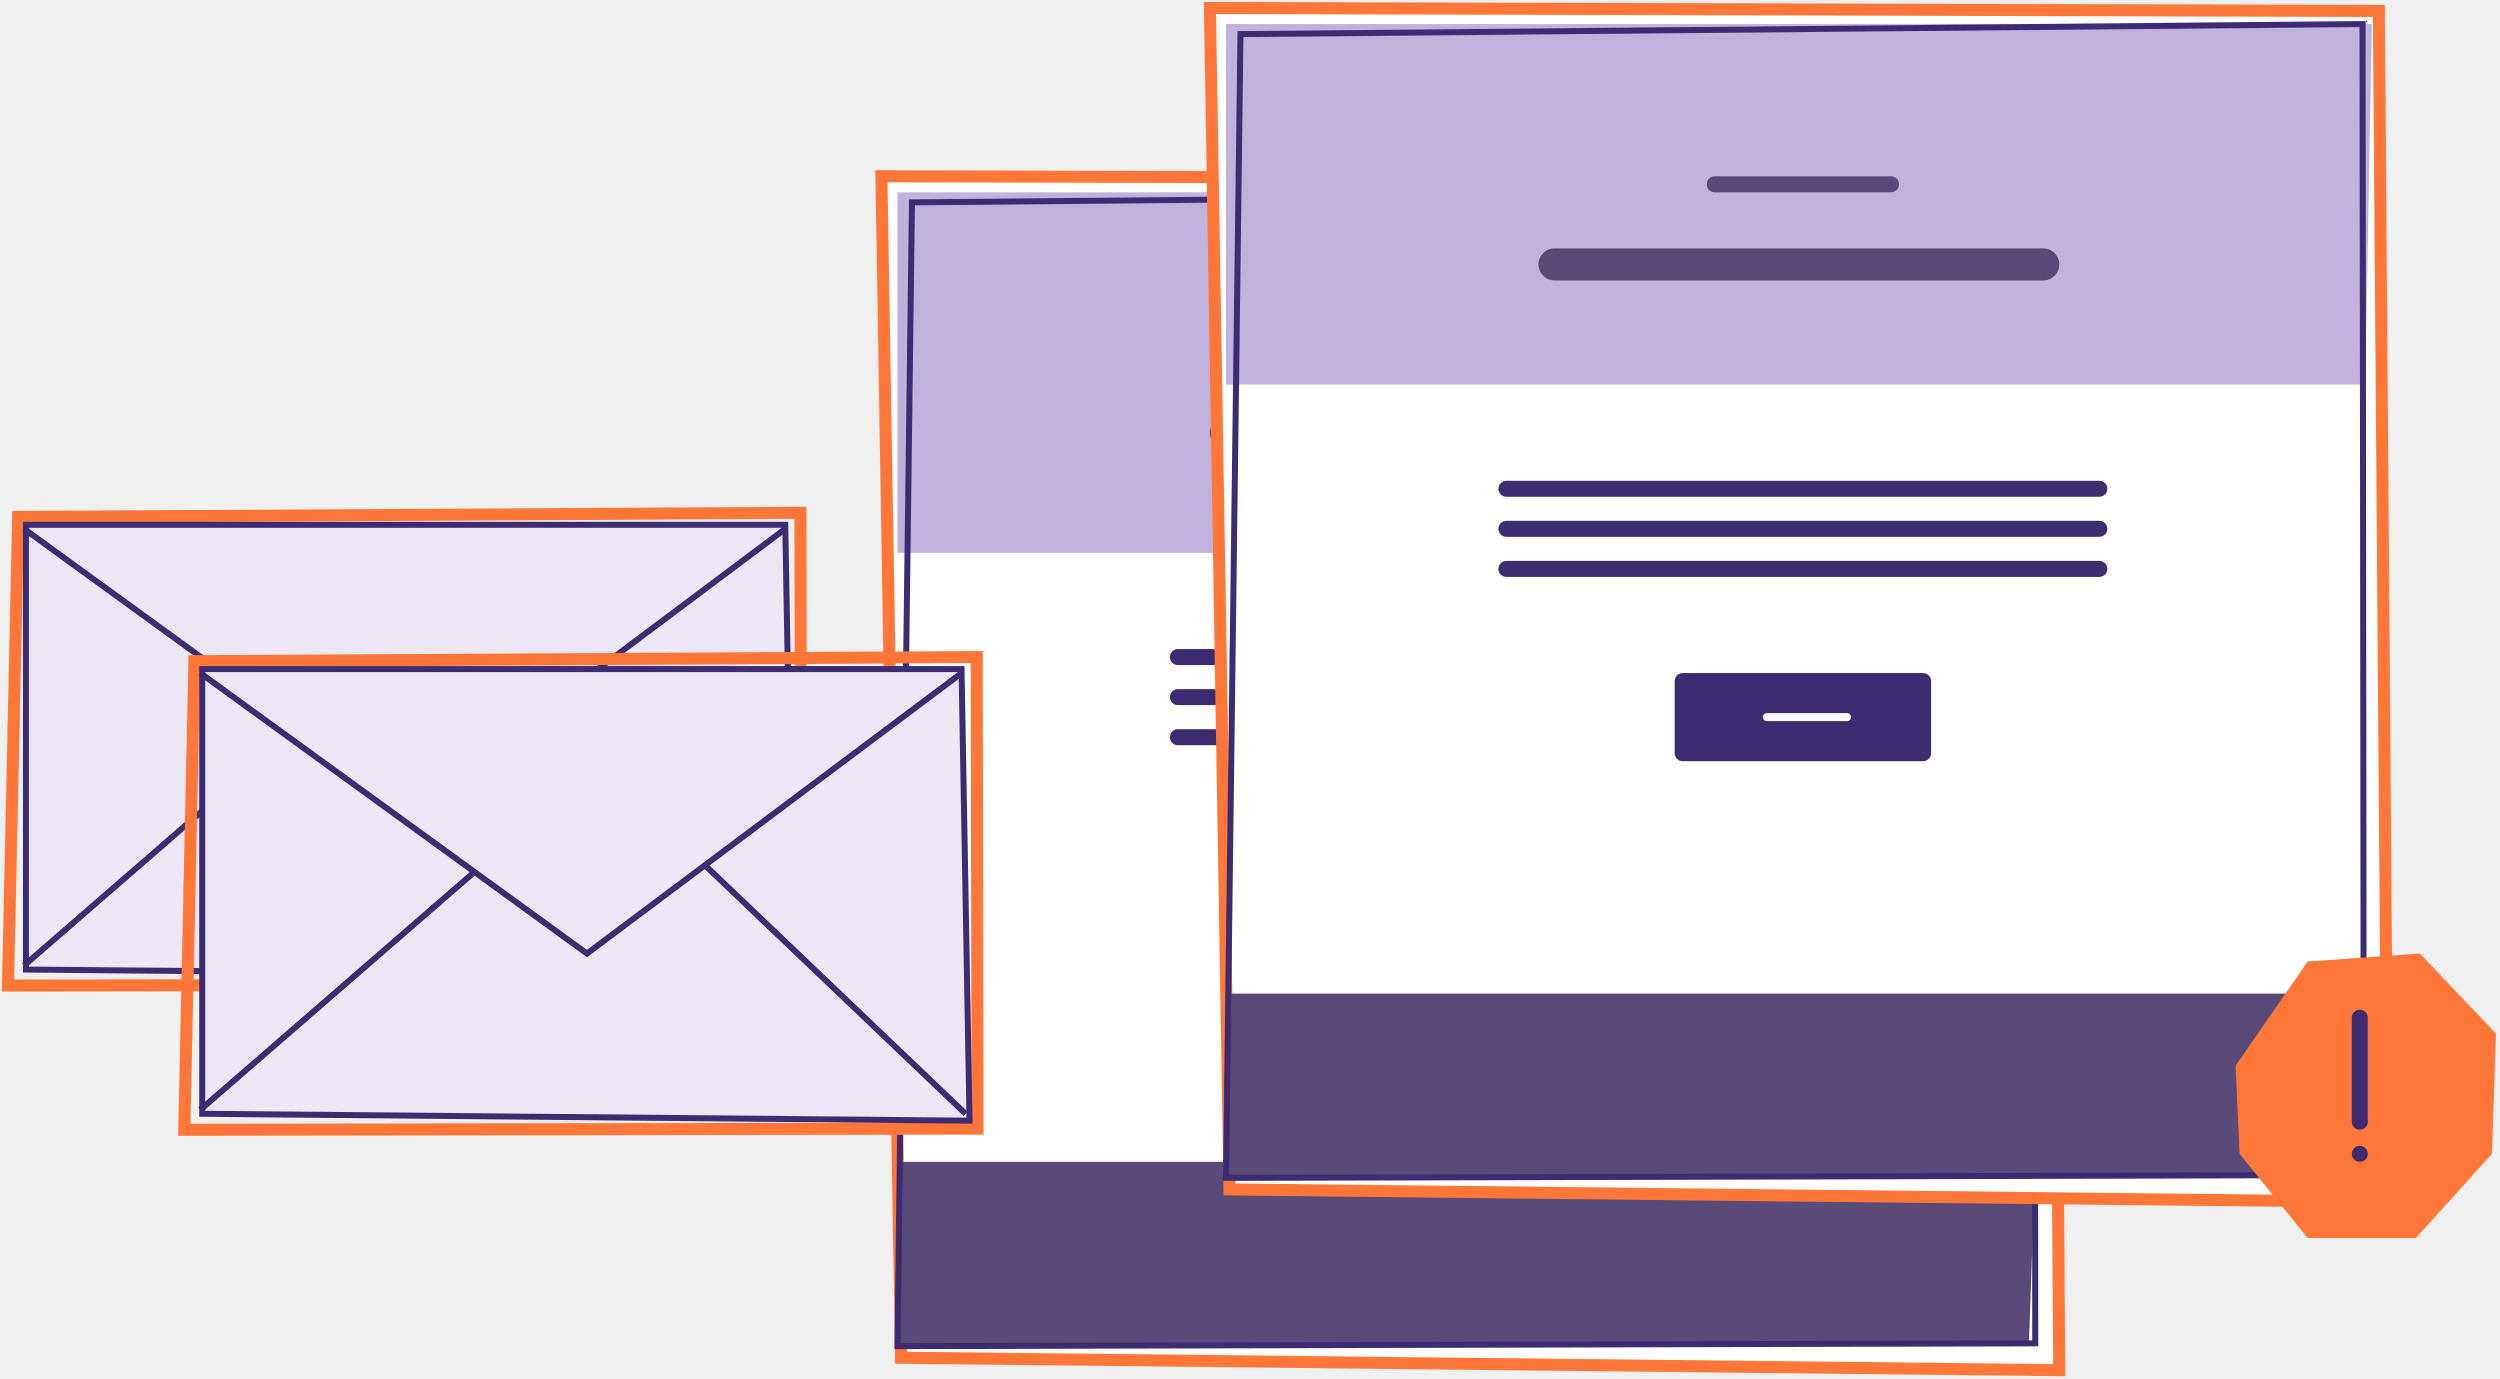
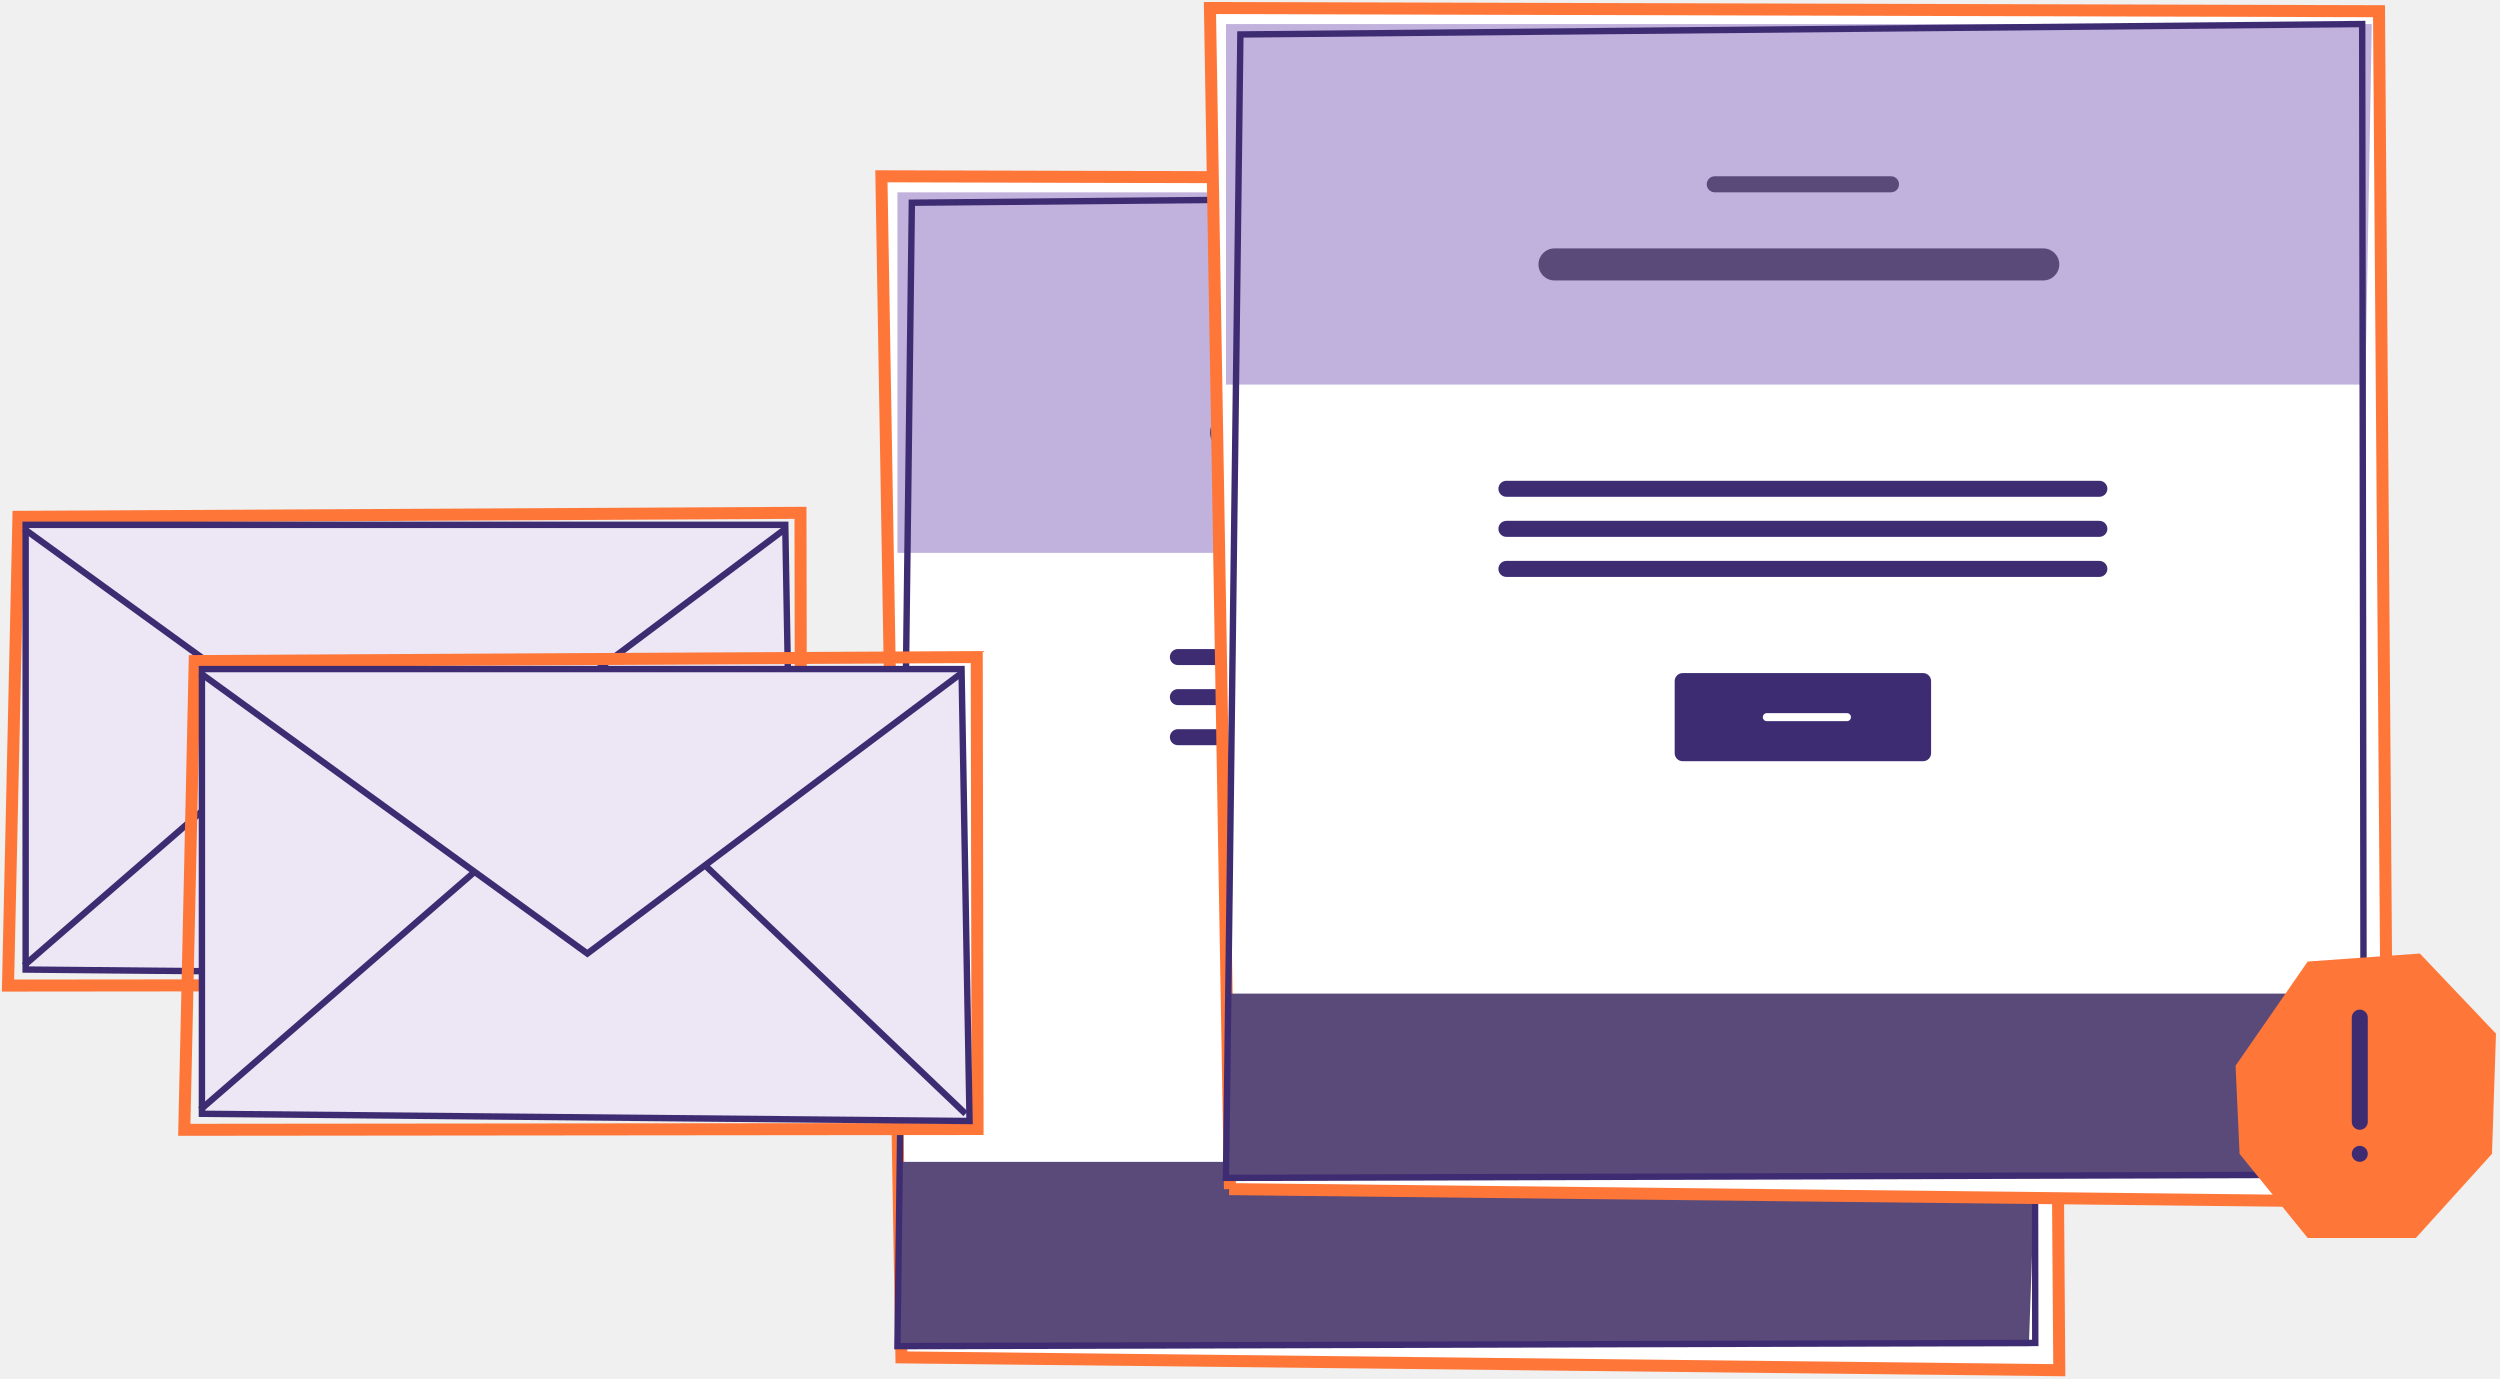
<svg xmlns="http://www.w3.org/2000/svg" width="312" height="172" fill="none">
-   <path d="M112.45 169.443L257 171l-1.116-148.632L110 22l2.45 147.443z" fill="#fff" stroke="#FF7738" stroke-width="1.5" />
-   <path d="M112 24h143l-.808 45H112V24z" fill="#C1B2DD" />
-   <path d="M112 145h142l-.802 23H112v-23z" fill="#5A4A79" />
+   <path d="M112.5 169.4 257 171l-1.1-148.6L110 22l2.5 147.4z" fill="#fff" stroke="#FF7738" stroke-width="1.5" />
+   <path d="M112 24h143l-.8 45H112V24z" fill="#C1B2DD" />
+   <path d="M112 145h142l-.8 23H112v-23z" fill="#5A4A79" />
  <rect x="146" y="86" width="76" height="2" rx="1" fill="#3E2C73" />
  <rect x="146" y="91" width="76" height="2" rx="1" fill="#3E2C73" />
  <rect x="146" y="81" width="76" height="2" rx="1" fill="#3E2C73" />
  <rect x="168" y="105" width="32" height="11" rx="1" fill="#3E2C73" />
  <rect x="179" y="110" width="11" height="1" rx=".5" fill="#fff" />
-   <path d="M172 44a1 1 0 011-1h22a1 1 0 010 2h-22a1 1 0 01-1-1z" fill="#5A4A79" />
+   <path d="M172 44a1 1 0 0 1 1-1h22a1 1 0 0 1 0 2h-22a1 1 0 0 1-1-1z" fill="#5A4A79" />
  <rect x="151" y="52" width="65" height="4" rx="2" fill="#5A4A79" />
-   <path d="M254 167.644L112 168l1.811-142.744L253.847 24 254 167.644z" stroke="#3E2C73" stroke-width=".75" />
-   <path d="M153.45 148.443L298 150 296.884 1.368 151 1l2.45 147.443z" fill="#fff" stroke="#FF7738" stroke-width="1.5" />
-   <path d="M153 3h143l-.808 45H153V3z" fill="#C1B2DD" />
-   <path d="M153 124h142l-.802 23H153v-23z" fill="#5A4A79" />
+   <path d="m254 167.6-142 .4 1.8-142.7 140-1.3.2 143.6z" stroke="#3E2C73" stroke-width=".8" />
+   <path d="M153.4 148.4 298 150 296.9 1.4 151 1l2.5 147.4z" fill="#fff" stroke="#FF7738" stroke-width="1.5" />
+   <path d="M153 3h143l-.8 45H153V3z" fill="#C1B2DD" />
+   <path d="M153 124h142l-.8 23H153v-23z" fill="#5A4A79" />
  <rect x="187" y="65" width="76" height="2" rx="1" fill="#3E2C73" />
  <rect x="187" y="70" width="76" height="2" rx="1" fill="#3E2C73" />
  <rect x="187" y="60" width="76" height="2" rx="1" fill="#3E2C73" />
  <rect x="209" y="84" width="32" height="11" rx="1" fill="#3E2C73" />
  <rect x="220" y="89" width="11" height="1" rx=".5" fill="#fff" />
-   <path d="M213 23a1 1 0 011-1h22a1 1 0 010 2h-22a1 1 0 01-1-1z" fill="#5A4A79" />
+   <path d="M213 23a1 1 0 0 1 1-1h22a1 1 0 0 1 0 2h-22a1 1 0 0 1-1-1z" fill="#5A4A79" />
  <rect x="192" y="31" width="65" height="4" rx="2" fill="#5A4A79" />
-   <path d="M295 146.644L153 147l1.811-142.744L294.847 3 295 146.644z" stroke="#3E2C73" stroke-width=".75" />
-   <path d="M100 122.854L1 123l1.262-58.486L99.893 64l.107 58.854z" stroke="#FF7738" stroke-width="1.5" />
-   <path d="M99 121.859L3.237 121V65.497H98l1 56.362z" fill="#EDE7F5" stroke="#3E2C73" stroke-width=".75" />
-   <path d="M3 66l48.254 35L98 66M3 120.5L37 91m61.5 30L66 90" stroke="#3E2C73" stroke-width=".75" />
-   <path d="M122 140.854L23 141l1.262-58.486L121.894 82l.107 58.854z" stroke="#FF7738" stroke-width="1.5" />
-   <path d="M121 139.859L25.237 139V83.497H120l1 56.362z" fill="#EDE7F5" stroke="#3E2C73" stroke-width=".75" />
-   <path d="M25 84l48.254 35L120 84M25 138.5L59 109m61.5 30L88 108" stroke="#3E2C73" stroke-width=".75" />
-   <path d="M302 119l-14 1-9 13 .5 11 8.5 10.5h13.5L311 144l.5-15-9.5-10z" fill="#FF7738" />
+   <path d="m295 146.6-142 .4 1.8-142.7 140-1.3.2 143.6z" stroke="#3E2C73" stroke-width=".8" />
+   <path d="M100 122.9 1 123l1.3-58.5 97.6-.5.1 58.9z" stroke="#FF7738" stroke-width="1.5" />
+   <path d="M99 121.9 3.2 121V65.5H98l1 56.4z" fill="#EDE7F5" stroke="#3E2C73" stroke-width=".8" />
+   <path d="m3 66 48.3 35L98 66M3 120.5 37 91m61.5 30L66 90" stroke="#3E2C73" stroke-width=".8" />
+   <path d="m122 140.9-99 .1 1.3-58.5 97.6-.5.1 58.9z" stroke="#FF7738" stroke-width="1.5" />
+   <path d="m121 139.9-95.8-.9V83.5H120l1 56.4z" fill="#EDE7F5" stroke="#3E2C73" stroke-width=".8" />
+   <path d="m25 84 48.3 35L120 84m-95 54.5L59 109m61.5 30L88 108" stroke="#3E2C73" stroke-width=".8" />
+   <path d="m302 119-14 1-9 13 .5 11 8.5 10.5h13.5L311 144l.5-15-9.5-10z" fill="#FF7738" />
  <circle cx="294.5" cy="144" r="1" fill="#3E2C73" />
  <rect x="293.5" y="126" width="2" height="15" rx="1" fill="#3E2C73" />
</svg>
